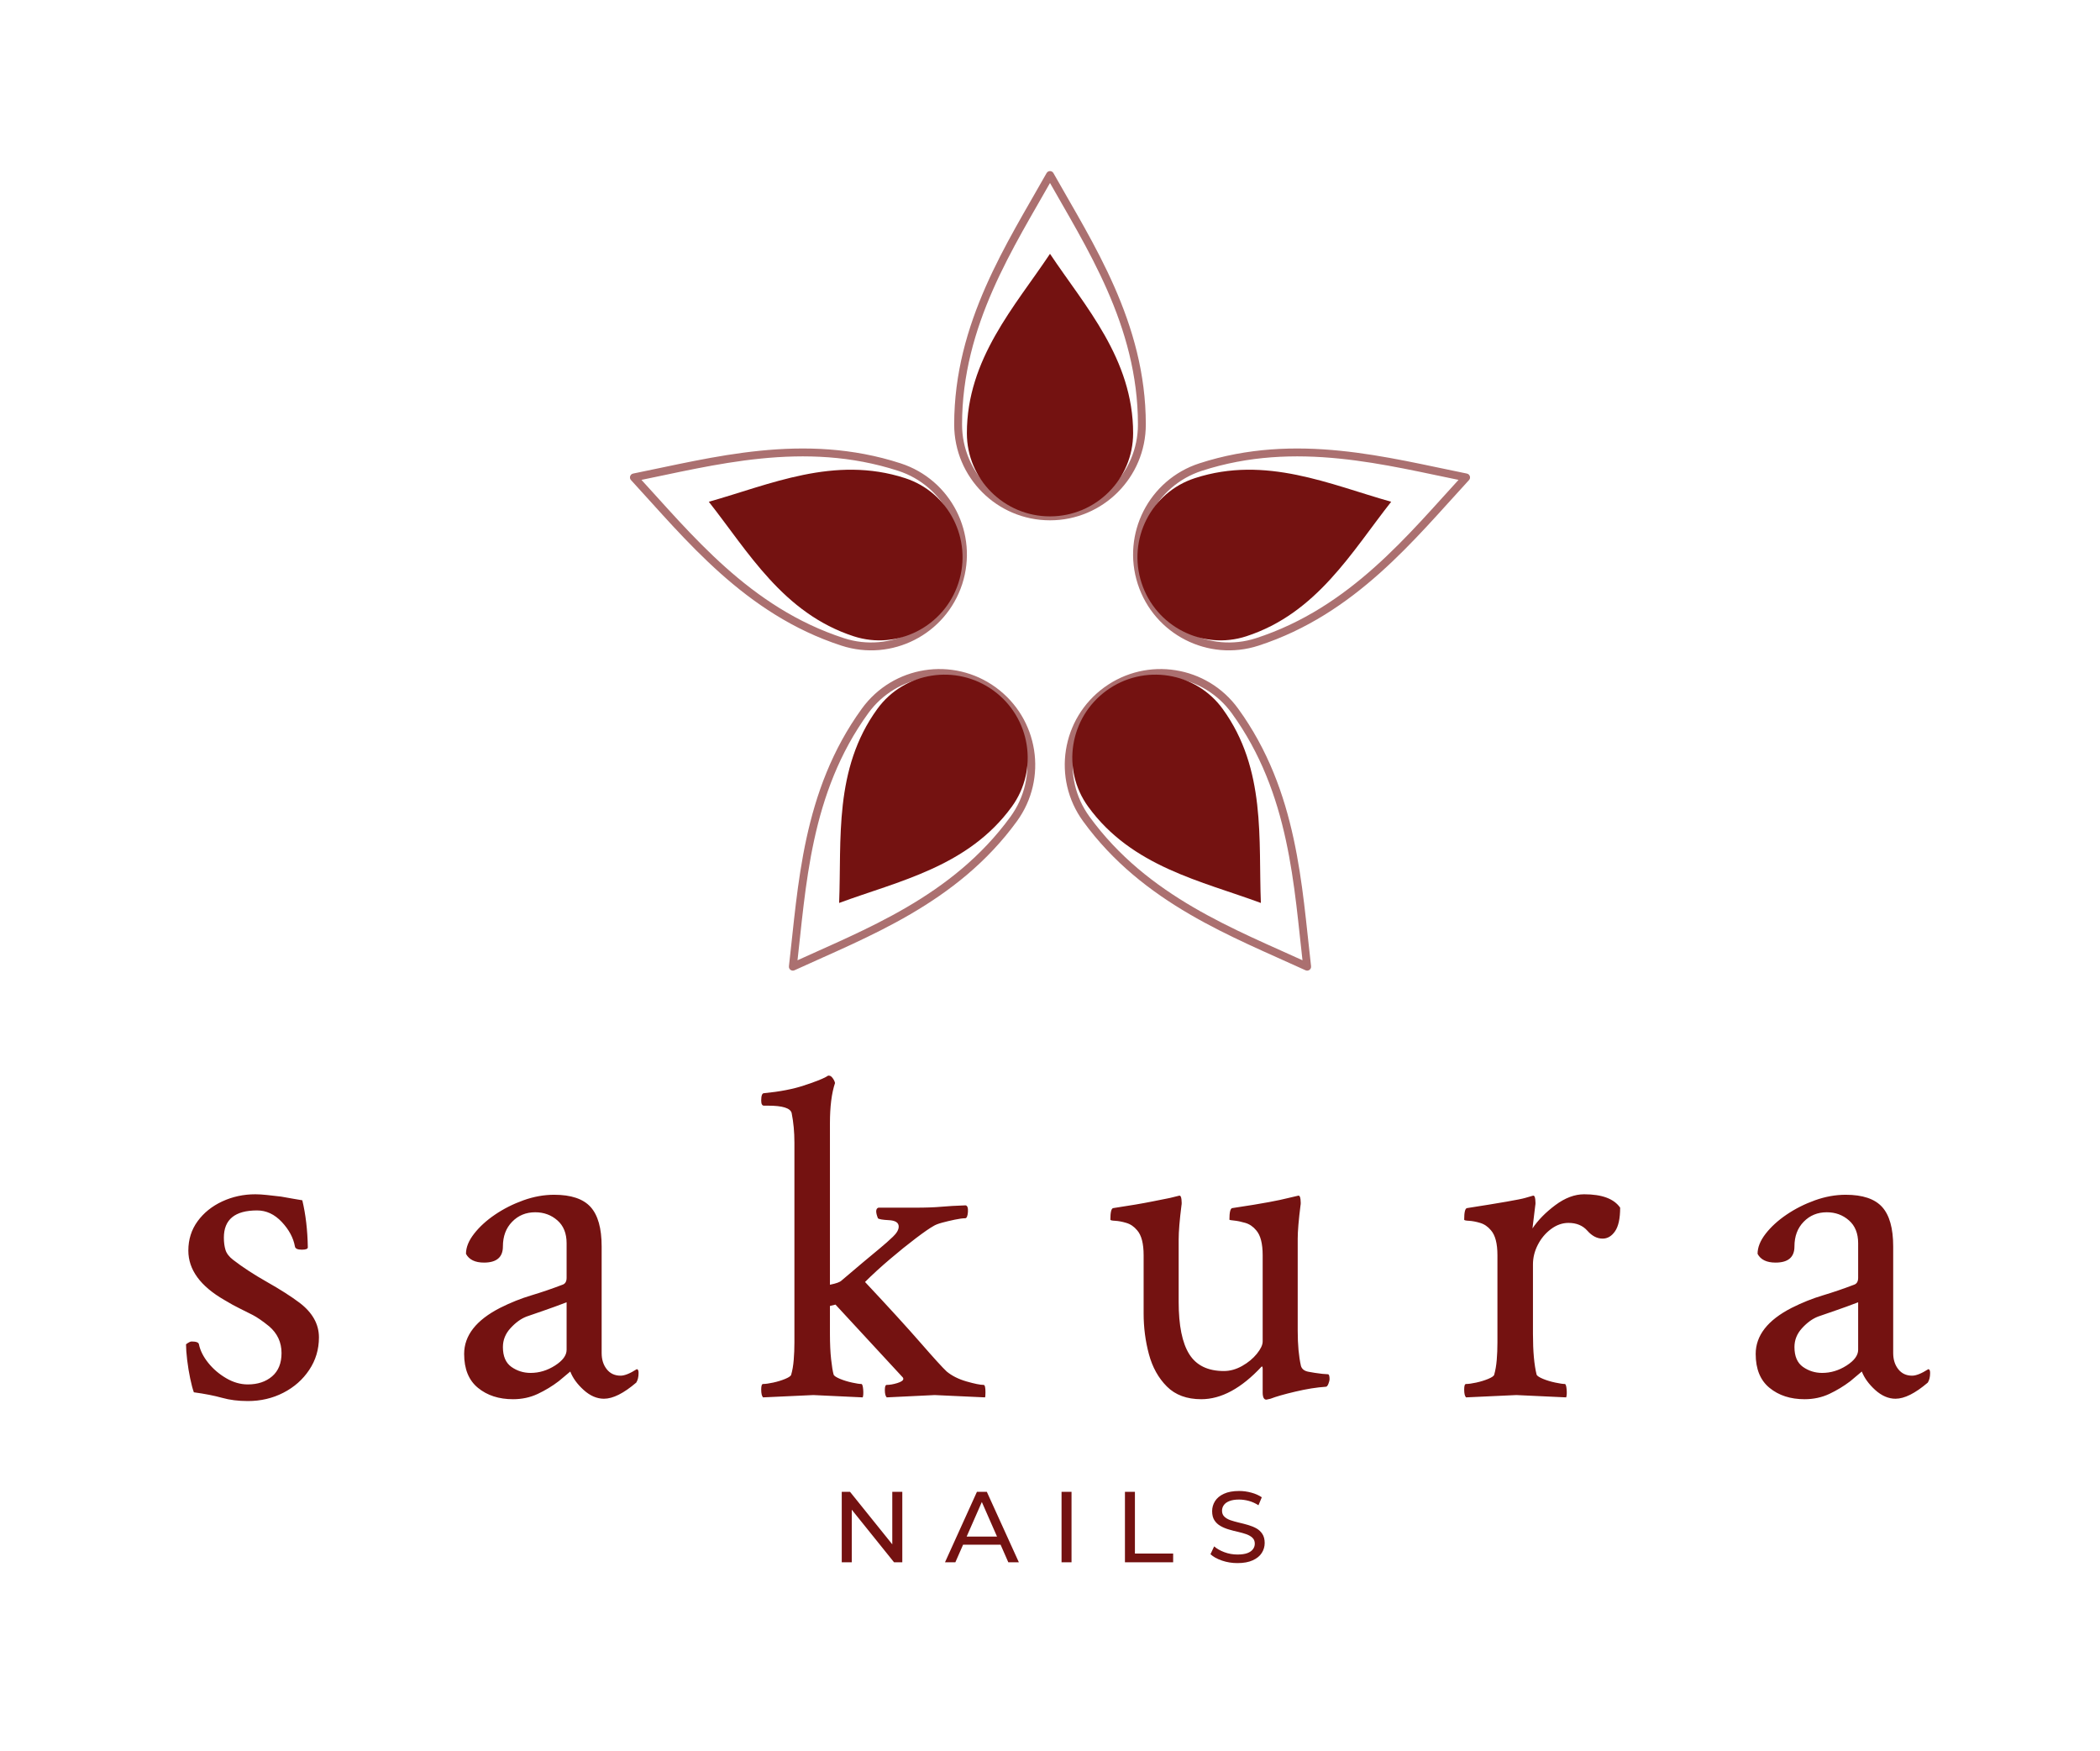
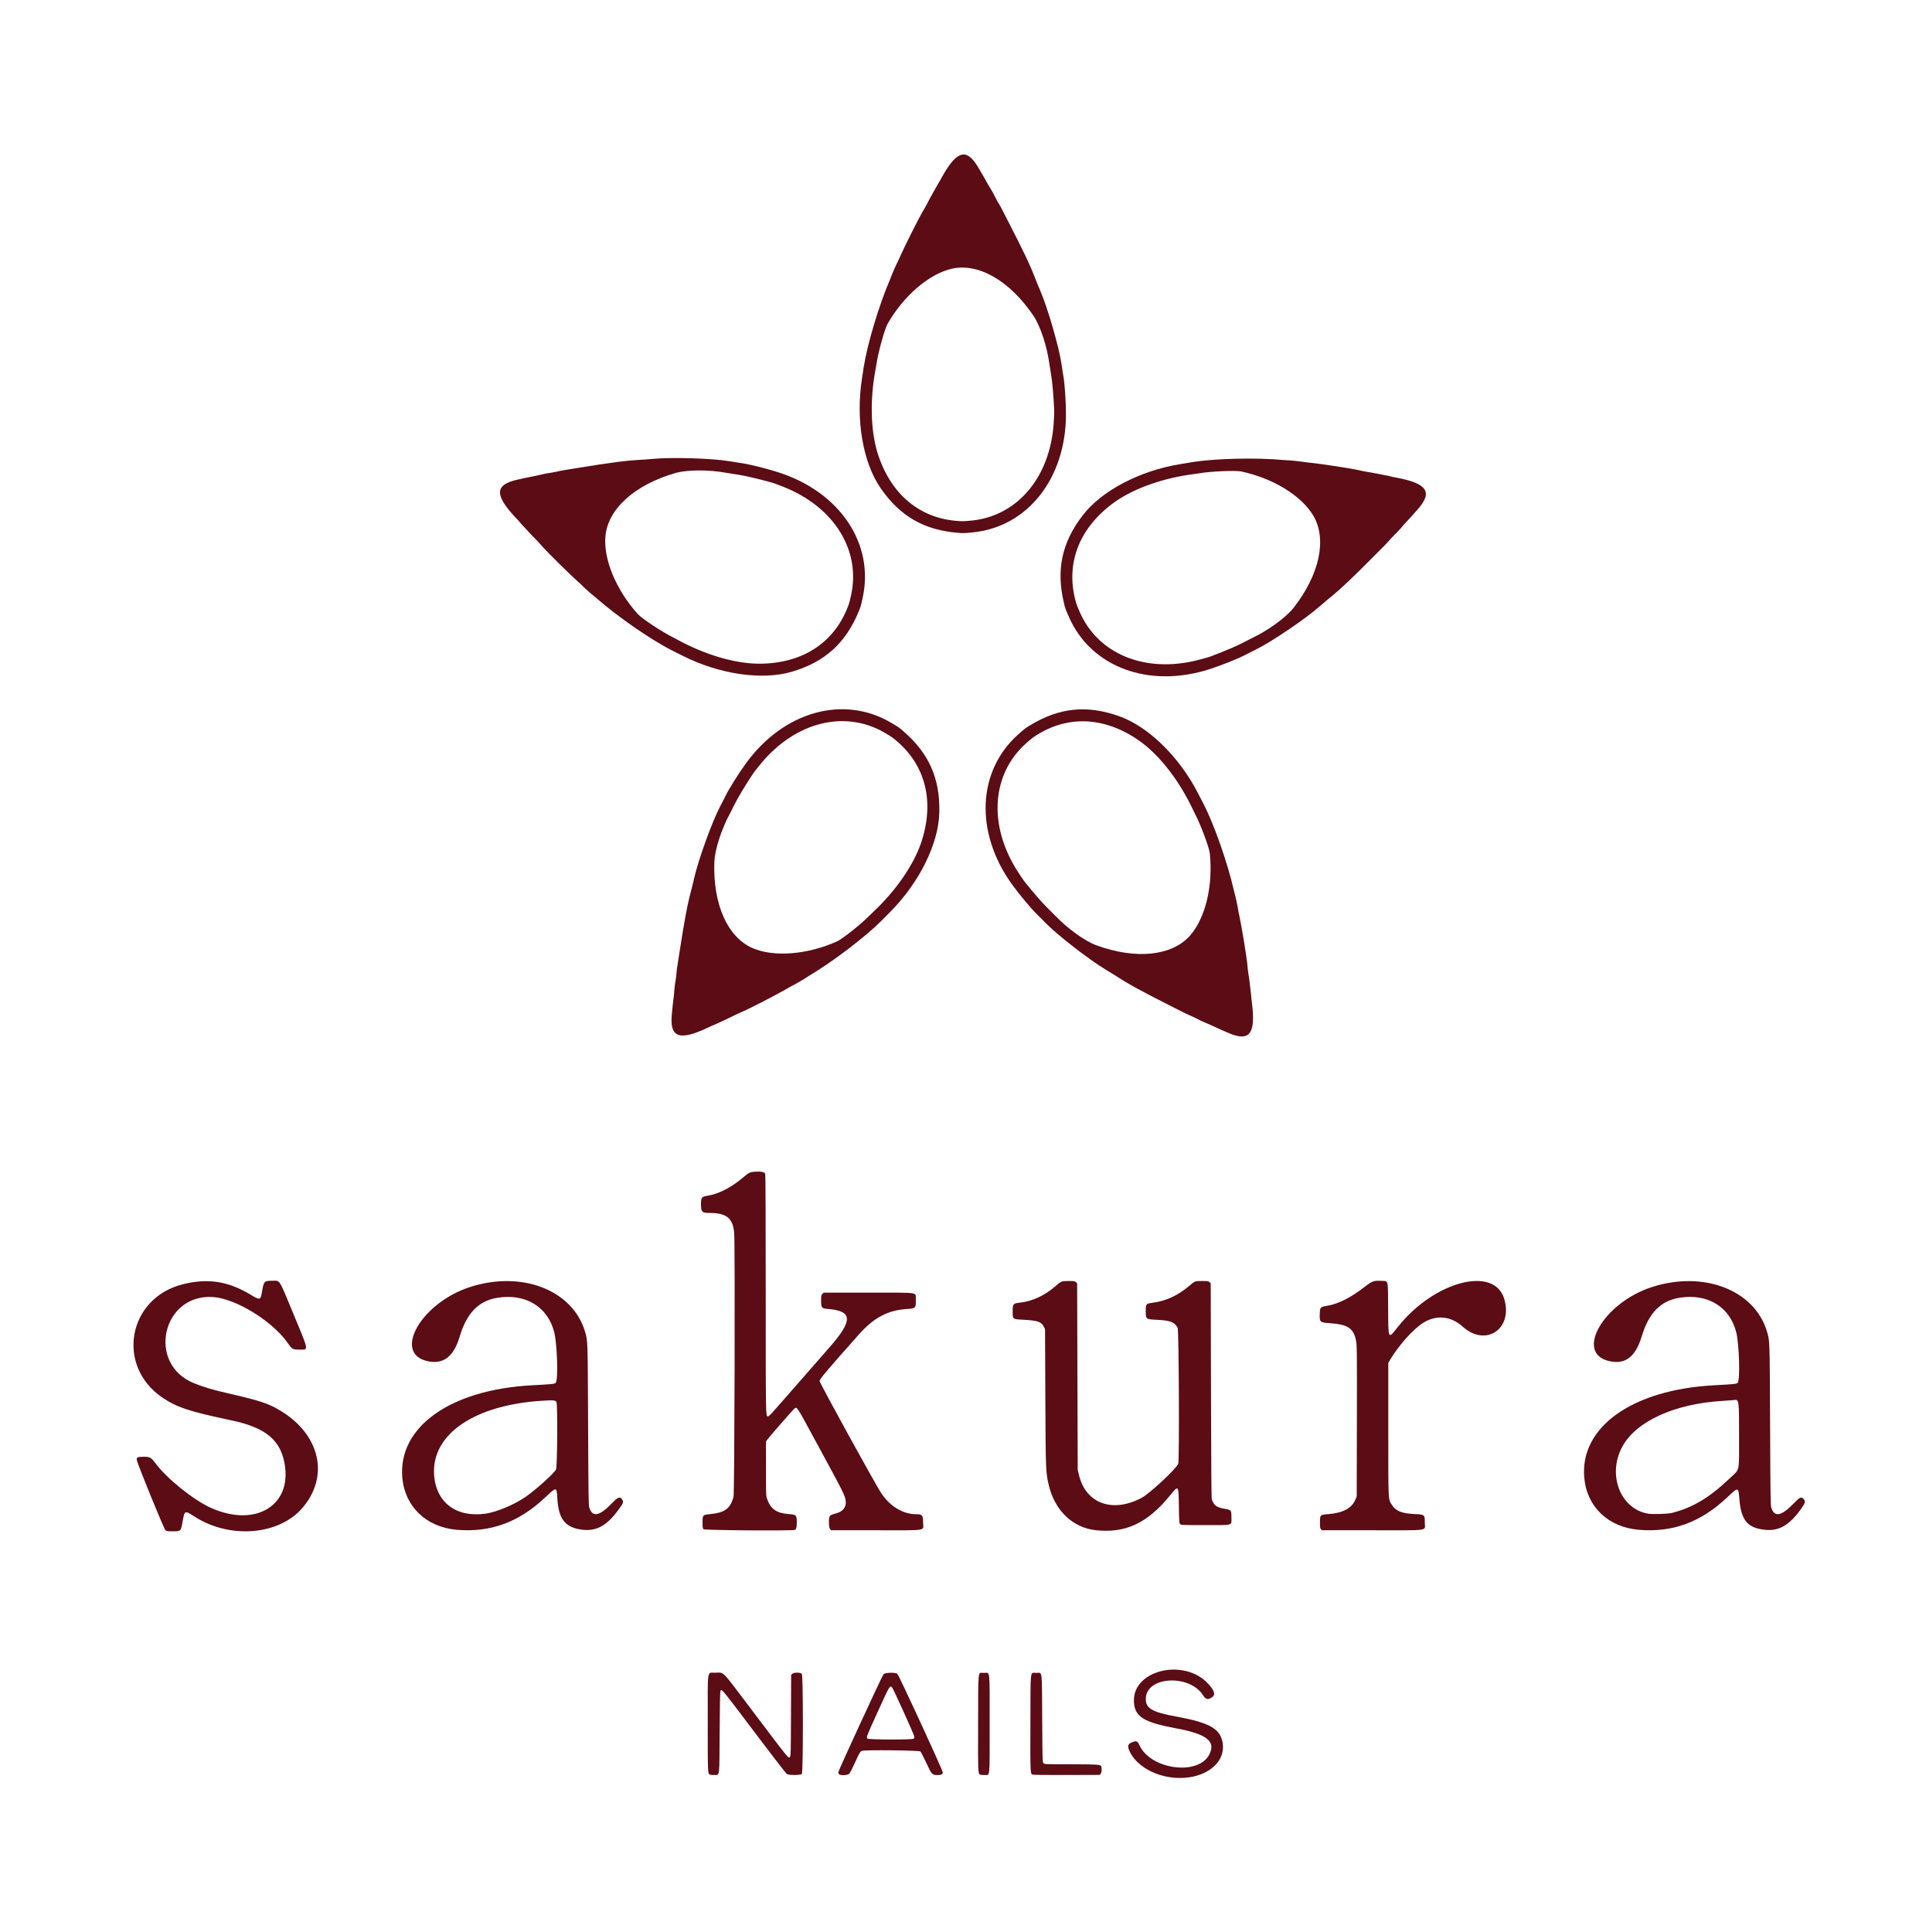
- <svg xmlns="http://www.w3.org/2000/svg" viewBox="-240 -140 480 400" width="480" height="400">
-   <g>
-     <path transform="rotate(0)" d="M0,-100 C9,-84 21,-66 21,-43 A21,21 0 0 1 -21,-43 C-21,-66 -9,-84 0,-100 Z" fill="none" stroke="#741211" stroke-opacity="0.6" stroke-width="1.8" stroke-linejoin="round" />
-     <path transform="rotate(0)" d="M0,-82 C8,-70 19,-58 19,-41 A19,19 0 0 1 -19,-41 C-19,-58 -8,-70 0,-82 Z" fill="#741211" />
-     <path transform="rotate(72)" d="M0,-100 C9,-84 21,-66 21,-43 A21,21 0 0 1 -21,-43 C-21,-66 -9,-84 0,-100 Z" fill="none" stroke="#741211" stroke-opacity="0.6" stroke-width="1.8" stroke-linejoin="round" />
-     <path transform="rotate(72)" d="M0,-82 C8,-70 19,-58 19,-41 A19,19 0 0 1 -19,-41 C-19,-58 -8,-70 0,-82 Z" fill="#741211" />
-     <path transform="rotate(144)" d="M0,-100 C9,-84 21,-66 21,-43 A21,21 0 0 1 -21,-43 C-21,-66 -9,-84 0,-100 Z" fill="none" stroke="#741211" stroke-opacity="0.6" stroke-width="1.8" stroke-linejoin="round" />
-     <path transform="rotate(144)" d="M0,-82 C8,-70 19,-58 19,-41 A19,19 0 0 1 -19,-41 C-19,-58 -8,-70 0,-82 Z" fill="#741211" />
-     <path transform="rotate(216)" d="M0,-100 C9,-84 21,-66 21,-43 A21,21 0 0 1 -21,-43 C-21,-66 -9,-84 0,-100 Z" fill="none" stroke="#741211" stroke-opacity="0.6" stroke-width="1.8" stroke-linejoin="round" />
-     <path transform="rotate(216)" d="M0,-82 C8,-70 19,-58 19,-41 A19,19 0 0 1 -19,-41 C-19,-58 -8,-70 0,-82 Z" fill="#741211" />
-     <path transform="rotate(288)" d="M0,-100 C9,-84 21,-66 21,-43 A21,21 0 0 1 -21,-43 C-21,-66 -9,-84 0,-100 Z" fill="none" stroke="#741211" stroke-opacity="0.6" stroke-width="1.8" stroke-linejoin="round" />
-     <path transform="rotate(288)" d="M0,-82 C8,-70 19,-58 19,-41 A19,19 0 0 1 -19,-41 C-19,-58 -8,-70 0,-82 Z" fill="#741211" />
+ <svg xmlns="http://www.w3.org/2000/svg" viewBox="380 335 1240 1244" width="1240" height="1244">
+   <g transform="translate(999.8,747.6)">
+     <path transform="rotate(0)" d="M-2.7,-69.5C-24.8,-71.2 -40.4,-80.2 -52.9,-98.4C-64.3,-115 -68.9,-142.3 -64.9,-168.4C-64.7,-169.5 -64.2,-173.1 -63.7,-176.3C-61.4,-191 -53.9,-216.1 -46.8,-232.6C-46.5,-233.4 -45.8,-235.1 -45.3,-236.4C-44.8,-237.7 -43.6,-240.3 -42.7,-242.3C-41.7,-244.2 -40.3,-247.3 -39.5,-249.1C-37.4,-253.9 -28.8,-271.1 -26.2,-275.6C-24.9,-277.7 -23.4,-280.4 -22.8,-281.6C-21.7,-283.9 -17.7,-291 -16.1,-293.8C-15.5,-294.7 -14.3,-296.7 -13.5,-298.3C-3.8,-315.9 2.6,-317.6 10.2,-304.5C11,-303.2 12.3,-300.9 13.2,-299.4C14,-298 15.1,-296.1 15.5,-295.3C15.9,-294.6 16.8,-292.9 17.6,-291.7C18.4,-290.4 19.9,-287.9 20.8,-285.9C21.8,-284 22.9,-282 23.3,-281.4C23.7,-280.9 26.1,-276.4 28.6,-271.4C39.7,-249.8 43.3,-242.3 47.6,-231.1C48.5,-228.9 49.6,-226.3 50,-225.3C54.8,-214.2 62.2,-188.5 63.6,-178.3C63.9,-176.2 64.5,-172.7 64.8,-170.6C65.7,-165.8 66.5,-154 66.5,-145.9C66.5,-104.6 41.8,-73.3 6.5,-69.8C1.5,-69.3 0.3,-69.2 -2.7,-69.5ZM5.7,-77.4C35.2,-80.3 56.3,-105.3 58.6,-140.1C58.8,-143.6 59,-147.5 58.9,-148.8C58.5,-158 57.7,-166.8 57,-170.9C56.6,-173.6 56,-177 55.8,-178.4C54.3,-189.6 50,-202.6 45.7,-209.1C30.4,-231.8 10.3,-243.4 -6.9,-239.6C-21.5,-236.3 -37.8,-222.4 -48.3,-204.2C-50.2,-200.8 -54.4,-185.9 -55.6,-177.6C-55.9,-175.7 -56.4,-172.8 -56.7,-171.3C-59.9,-151.8 -58.9,-132.4 -54,-118.5C-45,-92.6 -25.7,-77.7 -0.3,-77C0.4,-77 3.1,-77.1 5.7,-77.4Z" fill="#5C0C14" fill-rule="evenodd" />
+     <path transform="rotate(72)" d="M-2.7,-69.5C-24.8,-71.2 -40.4,-80.2 -52.9,-98.4C-64.3,-115 -68.9,-142.3 -64.9,-168.4C-64.7,-169.5 -64.2,-173.1 -63.7,-176.3C-61.4,-191 -53.9,-216.1 -46.8,-232.6C-46.5,-233.4 -45.8,-235.1 -45.3,-236.4C-44.8,-237.7 -43.6,-240.3 -42.7,-242.3C-41.7,-244.2 -40.3,-247.3 -39.5,-249.1C-37.4,-253.9 -28.8,-271.1 -26.2,-275.6C-24.9,-277.7 -23.4,-280.4 -22.8,-281.6C-21.7,-283.9 -17.7,-291 -16.1,-293.8C-15.5,-294.7 -14.3,-296.7 -13.5,-298.3C-3.8,-315.9 2.6,-317.6 10.2,-304.5C11,-303.2 12.3,-300.9 13.2,-299.4C14,-298 15.1,-296.1 15.5,-295.3C15.9,-294.6 16.8,-292.9 17.6,-291.7C18.4,-290.4 19.9,-287.9 20.8,-285.9C21.8,-284 22.9,-282 23.3,-281.4C23.7,-280.9 26.1,-276.4 28.6,-271.4C39.7,-249.8 43.3,-242.3 47.6,-231.1C48.5,-228.9 49.6,-226.3 50,-225.3C54.8,-214.2 62.2,-188.5 63.6,-178.3C63.9,-176.2 64.5,-172.7 64.8,-170.6C65.7,-165.8 66.5,-154 66.5,-145.9C66.5,-104.6 41.8,-73.3 6.5,-69.8C1.5,-69.3 0.3,-69.2 -2.7,-69.5ZM5.7,-77.4C35.2,-80.3 56.3,-105.3 58.6,-140.1C58.8,-143.6 59,-147.5 58.9,-148.8C58.5,-158 57.7,-166.8 57,-170.9C56.6,-173.6 56,-177 55.8,-178.4C54.3,-189.6 50,-202.6 45.7,-209.1C30.4,-231.8 10.3,-243.4 -6.9,-239.6C-21.5,-236.3 -37.8,-222.4 -48.3,-204.2C-50.2,-200.8 -54.4,-185.9 -55.6,-177.6C-55.9,-175.7 -56.4,-172.8 -56.7,-171.3C-59.9,-151.8 -58.9,-132.4 -54,-118.5C-45,-92.6 -25.7,-77.7 -0.3,-77C0.4,-77 3.1,-77.1 5.7,-77.4Z" fill="#5C0C14" fill-rule="evenodd" />
+     <path transform="rotate(144)" d="M-2.7,-69.5C-24.8,-71.2 -40.4,-80.2 -52.9,-98.4C-64.3,-115 -68.9,-142.3 -64.9,-168.4C-64.7,-169.5 -64.2,-173.1 -63.7,-176.3C-61.4,-191 -53.9,-216.1 -46.8,-232.6C-46.5,-233.4 -45.8,-235.1 -45.3,-236.4C-44.8,-237.7 -43.6,-240.3 -42.7,-242.3C-41.7,-244.2 -40.3,-247.3 -39.5,-249.1C-37.4,-253.9 -28.8,-271.1 -26.2,-275.6C-24.9,-277.7 -23.4,-280.4 -22.8,-281.6C-21.7,-283.9 -17.7,-291 -16.1,-293.8C-15.5,-294.7 -14.3,-296.7 -13.5,-298.3C-3.8,-315.9 2.6,-317.6 10.2,-304.5C11,-303.2 12.3,-300.9 13.2,-299.4C14,-298 15.1,-296.1 15.5,-295.3C15.9,-294.6 16.8,-292.9 17.6,-291.7C18.4,-290.4 19.9,-287.9 20.8,-285.9C21.8,-284 22.9,-282 23.3,-281.4C23.7,-280.9 26.1,-276.4 28.6,-271.4C39.7,-249.8 43.3,-242.3 47.6,-231.1C48.5,-228.9 49.6,-226.3 50,-225.3C54.8,-214.2 62.2,-188.5 63.6,-178.3C63.9,-176.2 64.5,-172.7 64.8,-170.6C65.7,-165.8 66.5,-154 66.5,-145.9C66.5,-104.6 41.8,-73.3 6.5,-69.8C1.5,-69.3 0.3,-69.2 -2.7,-69.5ZM5.7,-77.4C35.2,-80.3 56.3,-105.3 58.6,-140.1C58.8,-143.6 59,-147.5 58.9,-148.8C58.5,-158 57.7,-166.8 57,-170.9C56.6,-173.6 56,-177 55.8,-178.4C54.3,-189.6 50,-202.6 45.7,-209.1C30.4,-231.8 10.3,-243.4 -6.9,-239.6C-21.5,-236.3 -37.8,-222.4 -48.3,-204.2C-50.2,-200.8 -54.4,-185.9 -55.6,-177.6C-55.9,-175.7 -56.4,-172.8 -56.7,-171.3C-59.9,-151.8 -58.9,-132.4 -54,-118.5C-45,-92.6 -25.7,-77.7 -0.3,-77C0.4,-77 3.1,-77.1 5.7,-77.4Z" fill="#5C0C14" fill-rule="evenodd" />
+     <path transform="rotate(216)" d="M-2.7,-69.5C-24.8,-71.2 -40.4,-80.2 -52.9,-98.4C-64.3,-115 -68.9,-142.3 -64.9,-168.4C-64.7,-169.5 -64.2,-173.1 -63.7,-176.3C-61.4,-191 -53.9,-216.1 -46.8,-232.6C-46.5,-233.4 -45.8,-235.1 -45.3,-236.4C-44.8,-237.7 -43.6,-240.3 -42.7,-242.3C-41.7,-244.2 -40.3,-247.3 -39.5,-249.1C-37.4,-253.9 -28.8,-271.1 -26.2,-275.6C-24.9,-277.7 -23.4,-280.4 -22.8,-281.6C-21.7,-283.9 -17.7,-291 -16.1,-293.8C-15.5,-294.7 -14.3,-296.7 -13.5,-298.3C-3.8,-315.9 2.6,-317.6 10.2,-304.5C11,-303.2 12.3,-300.9 13.2,-299.4C14,-298 15.1,-296.1 15.5,-295.3C15.9,-294.6 16.8,-292.9 17.6,-291.7C18.4,-290.4 19.9,-287.9 20.8,-285.9C21.8,-284 22.9,-282 23.3,-281.4C23.7,-280.9 26.1,-276.4 28.6,-271.4C39.7,-249.8 43.3,-242.3 47.6,-231.1C48.5,-228.9 49.6,-226.3 50,-225.3C54.8,-214.2 62.2,-188.5 63.6,-178.3C63.9,-176.2 64.5,-172.7 64.8,-170.6C65.7,-165.8 66.5,-154 66.5,-145.9C66.5,-104.6 41.8,-73.3 6.5,-69.8C1.5,-69.3 0.3,-69.2 -2.7,-69.5ZM5.7,-77.4C35.2,-80.3 56.3,-105.3 58.6,-140.1C58.8,-143.6 59,-147.5 58.9,-148.8C58.5,-158 57.7,-166.8 57,-170.9C56.6,-173.6 56,-177 55.8,-178.4C54.3,-189.6 50,-202.6 45.7,-209.1C30.4,-231.8 10.3,-243.4 -6.9,-239.6C-21.5,-236.3 -37.8,-222.4 -48.3,-204.2C-50.2,-200.8 -54.4,-185.9 -55.6,-177.6C-55.9,-175.7 -56.4,-172.8 -56.7,-171.3C-59.9,-151.8 -58.9,-132.4 -54,-118.5C-45,-92.6 -25.7,-77.7 -0.3,-77C0.4,-77 3.1,-77.1 5.7,-77.4Z" fill="#5C0C14" fill-rule="evenodd" />
+     <path transform="rotate(288)" d="M-2.7,-69.5C-24.8,-71.2 -40.4,-80.2 -52.9,-98.4C-64.3,-115 -68.9,-142.3 -64.9,-168.4C-64.7,-169.5 -64.2,-173.1 -63.7,-176.3C-61.4,-191 -53.9,-216.1 -46.8,-232.6C-46.5,-233.4 -45.8,-235.1 -45.3,-236.4C-44.8,-237.7 -43.6,-240.3 -42.7,-242.3C-41.7,-244.2 -40.3,-247.3 -39.5,-249.1C-37.4,-253.9 -28.8,-271.1 -26.2,-275.6C-24.9,-277.7 -23.4,-280.4 -22.8,-281.6C-21.7,-283.9 -17.7,-291 -16.1,-293.8C-15.5,-294.7 -14.3,-296.7 -13.5,-298.3C-3.8,-315.9 2.6,-317.6 10.2,-304.5C11,-303.2 12.3,-300.9 13.2,-299.4C14,-298 15.1,-296.1 15.5,-295.3C15.9,-294.6 16.8,-292.9 17.6,-291.7C18.4,-290.4 19.9,-287.9 20.8,-285.9C21.8,-284 22.9,-282 23.3,-281.4C23.7,-280.9 26.1,-276.4 28.6,-271.4C39.7,-249.8 43.3,-242.3 47.6,-231.1C48.5,-228.9 49.6,-226.3 50,-225.3C54.8,-214.2 62.2,-188.5 63.6,-178.3C63.9,-176.2 64.5,-172.7 64.8,-170.6C65.7,-165.8 66.5,-154 66.5,-145.9C66.5,-104.6 41.8,-73.3 6.5,-69.8C1.5,-69.3 0.3,-69.2 -2.7,-69.5ZM5.7,-77.4C35.2,-80.3 56.3,-105.3 58.6,-140.1C58.8,-143.6 59,-147.5 58.9,-148.8C58.5,-158 57.7,-166.8 57,-170.9C56.6,-173.6 56,-177 55.8,-178.4C54.3,-189.6 50,-202.6 45.7,-209.1C30.4,-231.8 10.3,-243.4 -6.9,-239.6C-21.5,-236.3 -37.8,-222.4 -48.3,-204.2C-50.2,-200.8 -54.4,-185.9 -55.6,-177.6C-55.9,-175.7 -56.4,-172.8 -56.7,-171.3C-59.9,-151.8 -58.9,-132.4 -54,-118.5C-45,-92.6 -25.7,-77.7 -0.3,-77C0.4,-77 3.1,-77.1 5.7,-77.4Z" fill="#5C0C14" fill-rule="evenodd" />
  </g>
-   <path d="M-183.35 180.16Q-186.62 180.16 -189.25 179.42Q-191.89 178.68 -195.69 178.16Q-196.11 177.00 -196.53 174.99Q-196.95 172.99 -197.22 170.77Q-197.48 168.56 -197.48 167.19Q-196.64 166.55 -196.21 166.55Q-194.63 166.55 -194.53 167.19Q-194.10 169.30 -192.42 171.41Q-190.73 173.52 -188.30 174.94Q-185.88 176.36 -183.35 176.36Q-179.97 176.36 -177.81 174.52Q-175.65 172.67 -175.65 169.19Q-175.65 165.50 -178.50 163.07Q-180.71 161.28 -182.24 160.49Q-183.77 159.70 -185.19 159.01Q-186.62 158.33 -188.73 157.06Q-196.95 152.32 -196.95 145.78Q-196.95 141.98 -194.84 139.08Q-192.73 136.18 -189.20 134.54Q-185.67 132.91 -181.66 132.91Q-180.50 132.91 -179.02 133.07Q-177.55 133.23 -175.75 133.44Q-173.96 133.75 -172.80 133.96Q-171.64 134.18 -170.90 134.28Q-169.74 139.13 -169.64 145.04Q-169.64 145.57 -171.01 145.57Q-172.48 145.57 -172.59 144.83Q-173.12 141.88 -175.59 139.24Q-178.07 136.60 -181.24 136.60Q-188.83 136.60 -188.83 142.82Q-188.83 144.41 -188.46 145.62Q-188.09 146.83 -186.72 147.89Q-183.45 150.42 -178.97 152.95Q-174.49 155.48 -171.53 157.70Q-167.10 161.07 -167.10 165.61Q-167.10 169.72 -169.32 173.04Q-171.53 176.36 -175.23 178.26Q-178.92 180.16 -183.35 180.16Z M-122.73 179.74Q-127.58 179.74 -130.74 177.15Q-133.91 174.57 -133.91 169.40Q-133.91 163.07 -125.68 158.86Q-122.09 157.06 -118.56 156.01Q-115.03 154.95 -111.44 153.58Q-110.49 153.27 -110.49 152.00V144.09Q-110.49 140.71 -112.60 138.87Q-114.71 137.02 -117.67 137.02Q-120.83 137.02 -122.94 139.19Q-125.05 141.35 -125.05 144.83Q-125.05 148.52 -129.37 148.52Q-132.43 148.52 -133.49 146.52Q-133.49 144.30 -131.64 141.93Q-129.79 139.55 -126.84 137.55Q-123.89 135.55 -120.35 134.28Q-116.82 133.02 -113.34 133.02Q-107.54 133.02 -105.01 135.81Q-102.48 138.61 -102.48 144.83V169.19Q-102.48 171.41 -101.32 172.88Q-100.16 174.36 -98.15 174.36Q-96.78 174.36 -94.46 172.88Q-94.04 172.88 -94.04 173.73Q-94.04 175.10 -94.57 175.94Q-98.89 179.63 -101.95 179.63Q-104.38 179.63 -106.59 177.63Q-108.81 175.62 -109.65 173.41Q-110.18 173.83 -110.97 174.52Q-111.76 175.20 -112.29 175.62Q-114.50 177.31 -117.09 178.53Q-119.67 179.74 -122.73 179.74ZM-118.72 173.73Q-115.77 173.73 -113.13 172.04Q-110.49 170.35 -110.49 168.45V157.59Q-113.24 158.64 -115.71 159.49Q-118.19 160.33 -119.67 160.86Q-121.57 161.60 -123.31 163.50Q-125.05 165.39 -125.05 167.82Q-125.05 170.98 -123.10 172.36Q-121.15 173.73 -118.72 173.73Z M-65.59 179.32Q-66.01 178.89 -66.01 177.52Q-66.01 176.26 -65.59 176.26Q-64.75 176.26 -63.27 175.94Q-61.79 175.62 -60.53 175.10Q-59.26 174.57 -59.16 174.15Q-58.73 172.67 -58.58 170.77Q-58.42 168.88 -58.42 166.77V121.10Q-58.42 117.51 -59.05 114.35Q-59.47 112.66 -64.43 112.66H-65.38Q-66.01 112.66 -66.01 111.50Q-66.01 109.81 -65.38 109.81Q-60.00 109.29 -56.31 108.07Q-52.62 106.86 -51.25 106.12L-50.72 105.80H-50.51Q-50.08 105.80 -49.66 106.38Q-49.24 106.96 -49.14 107.49Q-50.30 110.97 -50.30 116.67V153.58Q-48.19 153.16 -47.66 152.63L-42.81 148.52L-39.01 145.36Q-37.22 143.88 -35.90 142.61Q-34.58 141.35 -34.58 140.29Q-34.58 138.92 -36.90 138.82Q-39.01 138.71 -39.33 138.39Q-40.17 136.29 -39.22 135.97H-30.89Q-27.20 135.97 -24.88 135.76Q-22.56 135.55 -19.29 135.44Q-18.66 135.55 -18.76 136.97Q-18.87 138.39 -19.39 138.39Q-20.24 138.39 -21.77 138.71Q-23.30 139.03 -24.67 139.40Q-26.04 139.77 -26.67 140.19Q-27.83 140.82 -30.63 142.93Q-33.42 145.04 -36.58 147.73Q-39.75 150.42 -42.28 152.95Q-34.16 161.60 -29.57 166.87Q-24.98 172.14 -23.61 173.41Q-21.82 174.89 -19.08 175.68Q-16.33 176.47 -15.17 176.47Q-14.75 176.47 -14.75 178.16Q-14.75 179.21 -14.86 179.32L-26.35 178.79L-37.32 179.32Q-37.75 178.89 -37.75 177.63Q-37.75 176.47 -37.32 176.47Q-36.27 176.47 -34.90 176.05Q-33.53 175.62 -33.53 175.10Q-33.53 174.89 -33.63 174.78L-49.03 158.12L-50.30 158.43V164.76Q-50.30 168.24 -50.03 170.62Q-49.77 172.99 -49.45 174.15Q-49.24 174.57 -47.98 175.10Q-46.71 175.62 -45.23 175.94Q-43.76 176.26 -43.12 176.26Q-42.81 176.26 -42.70 177.52Q-42.60 178.79 -42.81 179.32L-54.09 178.79Z M49.45 179.84Q48.61 179.84 48.61 178.16V172.78Q48.61 172.25 48.40 172.25Q41.44 179.74 34.58 179.74Q29.62 179.74 26.72 176.84Q23.82 173.94 22.61 169.46Q21.40 164.97 21.40 160.12V146.83Q21.40 142.82 19.92 141.14Q18.87 139.87 17.44 139.45Q16.02 139.03 14.91 138.97Q13.80 138.92 13.80 138.71Q13.80 136.18 14.44 136.07Q20.03 135.23 23.45 134.54Q26.88 133.86 27.41 133.75L29.52 133.23Q29.94 133.12 30.05 134.07Q30.15 135.02 30.05 135.44Q29.41 140.50 29.41 143.25V157.48Q29.41 165.61 31.84 169.46Q34.26 173.30 39.75 173.30Q41.86 173.30 43.92 172.14Q45.97 170.98 47.29 169.35Q48.61 167.71 48.61 166.55V146.83Q48.61 142.82 47.13 141.14Q46.08 139.87 44.65 139.45Q43.23 139.03 42.12 138.92Q41.01 138.82 41.01 138.71Q41.01 136.18 41.65 136.07Q47.24 135.23 50.03 134.70Q52.83 134.18 54.51 133.75L56.73 133.23Q57.15 133.12 57.26 134.07Q57.36 135.02 57.26 135.44Q56.62 140.50 56.62 143.04V164.13Q56.62 168.88 57.36 172.14Q57.68 173.20 59.05 173.46Q60.42 173.73 62.21 173.94L63.59 174.04Q63.90 174.15 63.90 175.20Q63.90 175.52 63.64 176.21Q63.37 176.89 63.06 176.89Q59.89 177.10 56.10 178.00Q52.30 178.89 50.40 179.63Z M95.09 179.32Q94.67 178.89 94.67 177.52Q94.67 176.26 95.09 176.26Q95.94 176.26 97.42 175.94Q98.89 175.62 100.16 175.10Q101.42 174.57 101.53 174.15Q101.95 172.67 102.11 170.77Q102.27 168.88 102.27 166.77V146.83Q102.27 142.82 100.79 141.14Q99.74 139.87 98.31 139.45Q96.89 139.03 95.78 138.97Q94.67 138.92 94.67 138.71Q94.67 136.18 95.31 136.07Q106.80 134.28 108.59 133.75L110.39 133.23Q110.81 133.12 110.92 134.07Q111.02 135.02 110.92 135.44L110.28 140.71Q112.18 137.87 115.50 135.39Q118.83 132.91 122.09 132.91Q128.21 132.91 130.32 135.97Q130.32 139.66 129.16 141.35Q128.00 143.04 126.31 143.04Q124.42 143.04 122.83 141.24Q121.25 139.45 118.51 139.45Q116.40 139.45 114.50 140.87Q112.60 142.30 111.50 144.46Q110.39 146.62 110.39 148.94V164.76Q110.39 167.82 110.60 170.14Q110.81 172.46 111.23 174.15Q111.44 174.57 112.71 175.10Q113.97 175.62 115.50 175.94Q117.03 176.26 117.67 176.26Q117.98 176.26 118.09 177.52Q118.19 178.79 117.98 179.32L106.59 178.79Z M172.48 179.74Q167.63 179.74 164.47 177.15Q161.30 174.57 161.30 169.40Q161.30 163.07 169.53 158.86Q173.12 157.06 176.65 156.01Q180.18 154.95 183.77 153.58Q184.72 153.27 184.72 152.00V144.09Q184.72 140.71 182.61 138.87Q180.50 137.02 177.55 137.02Q174.38 137.02 172.27 139.19Q170.16 141.35 170.16 144.83Q170.16 148.52 165.84 148.52Q162.78 148.52 161.73 146.52Q161.73 144.30 163.57 141.93Q165.42 139.55 168.37 137.55Q171.32 135.55 174.86 134.28Q178.39 133.02 181.87 133.02Q187.67 133.02 190.20 135.81Q192.73 138.61 192.73 144.83V169.19Q192.73 171.41 193.89 172.88Q195.05 174.36 197.06 174.36Q198.43 174.36 200.75 172.88Q201.17 172.88 201.17 173.73Q201.17 175.10 200.64 175.94Q196.32 179.63 193.26 179.63Q190.84 179.63 188.62 177.63Q186.41 175.62 185.56 173.41Q185.03 173.83 184.24 174.52Q183.45 175.20 182.93 175.62Q180.71 177.31 178.13 178.53Q175.54 179.74 172.48 179.74ZM176.49 173.73Q179.44 173.73 182.08 172.04Q184.72 170.35 184.72 168.45V157.59Q181.98 158.64 179.50 159.49Q177.02 160.33 175.54 160.86Q173.64 161.60 171.90 163.50Q170.16 165.39 170.16 167.82Q170.16 170.98 172.11 172.36Q174.07 173.73 176.49 173.73Z" fill="#741211" />
-   <path d="M-47.60 217.00V200.90H-45.71L-35.07 214.12H-36.05V200.90H-33.76V217.00H-35.65L-46.28 203.78H-45.31V217.00Z M-24.00 217.00 -16.70 200.90H-14.44L-7.12 217.00H-9.53L-16.04 202.18H-15.12L-21.63 217.00ZM-20.90 212.98 -20.26 211.13H-11.21L-10.55 212.98Z M2.64 217.00V200.90H4.92V217.00Z M17.13 217.00V200.90H19.41V215.01H28.15V217.00Z M42.84 217.19Q40.99 217.19 39.32 216.62Q37.64 216.05 36.68 215.16L37.52 213.37Q38.44 214.17 39.86 214.70Q41.29 215.23 42.84 215.23Q44.23 215.23 45.11 214.91Q45.98 214.58 46.39 214.01Q46.81 213.45 46.81 212.75Q46.81 211.91 46.28 211.41Q45.74 210.90 44.88 210.59Q44.02 210.29 42.98 210.05Q41.93 209.82 40.89 209.51Q39.85 209.21 38.99 208.72Q38.12 208.23 37.59 207.42Q37.06 206.61 37.06 205.33Q37.06 204.07 37.72 203.03Q38.38 201.98 39.75 201.35Q41.12 200.71 43.24 200.71Q44.64 200.71 46.02 201.09Q47.40 201.46 48.41 202.15L47.65 203.97Q46.61 203.30 45.46 202.98Q44.30 202.67 43.22 202.67Q41.87 202.67 41.00 203.02Q40.13 203.36 39.73 203.94Q39.32 204.51 39.32 205.23Q39.32 206.07 39.86 206.58Q40.39 207.09 41.25 207.39Q42.11 207.68 43.16 207.93Q44.20 208.17 45.24 208.47Q46.29 208.77 47.15 209.24Q48.01 209.72 48.54 210.53Q49.07 211.34 49.07 212.60Q49.07 213.83 48.40 214.88Q47.73 215.92 46.35 216.55Q44.96 217.19 42.84 217.19Z" fill="#741211" />
+   <path d="M486.50,1320.25C485.47,1319.36 468.39,1277.46 468.09,1275.09C467.87,1273.30 468.51,1273.00 472.61,1273.00C476.53,1273.00 477.26,1273.42 480.21,1277.33C487.72,1287.30 504.48,1300.77 515.72,1305.86C543.39,1318.39 566.96,1305.38 563.54,1279.45C561.31,1262.61 551.64,1254.29 528.71,1249.49C502.01,1243.90 493.56,1241.09 484.33,1234.74C454.50,1214.22 462.39,1170.85 497.57,1161.97C513.78,1157.87 526.83,1159.88 541.50,1168.73C547.56,1172.39 547.79,1172.30 548.83,1166.00C549.81,1160.07 550.21,1159.67 555.17,1159.67C560.55,1159.67 559.18,1157.52 569.15,1181.58C579.09,1205.55 578.83,1204.00 572.79,1204.00C568.34,1204.00 568.14,1203.89 565.16,1199.63C555.30,1185.56 531.76,1171.11 517.13,1170.15C484.27,1168.00 474.33,1213.48 505.01,1225.68C511.47,1228.25 517.04,1229.91 526.33,1232.04C547.82,1236.97 553.00,1238.69 560.96,1243.58C586.24,1259.06 592.11,1285.68 574.72,1305.93C559.66,1323.48 528.22,1326.10 505.56,1311.71C498.74,1307.38 498.94,1307.30 497.52,1315.00C496.43,1320.97 496.40,1321.00 491.17,1321.00C487.71,1321.00 487.29,1320.93 486.50,1320.25ZM1085.50,1320.29C1070.54,1318.67 1058.97,1307.50 1055.16,1291.00C1053.28,1282.82 1053.23,1281.53 1053.02,1234.17L1052.83,1190.83L1052.00,1189.17C1050.45,1186.08 1047.94,1185.24 1038.71,1184.76C1031.82,1184.41 1032.00,1184.56 1032.00,1179.28C1032.00,1174.47 1032.15,1174.30 1036.92,1173.74C1044.75,1172.82 1052.67,1169.14 1059.34,1163.32C1063.35,1159.83 1063.34,1159.83 1068.24,1159.83C1071.69,1159.83 1072.04,1159.89 1072.74,1160.59L1073.50,1161.35L1073.68,1221.43L1073.87,1281.50L1074.76,1285.10C1079.25,1303.19 1096.32,1309.32 1114.92,1299.51C1120.14,1296.75 1137.19,1280.90 1138.60,1277.48C1139.38,1275.62 1139.00,1191.48 1138.21,1190.00C1136.23,1186.28 1133.52,1185.22 1124.97,1184.82C1117.73,1184.48 1117.67,1184.43 1117.67,1179.23C1117.67,1174.51 1117.73,1174.44 1122.51,1173.78C1130.56,1172.68 1138.19,1169.20 1144.94,1163.56C1149.61,1159.66 1149.19,1159.84 1153.91,1159.83C1157.70,1159.83 1158.03,1159.89 1158.74,1160.59L1159.50,1161.35L1159.67,1230.43C1159.79,1280.11 1159.94,1299.79 1160.21,1300.52C1161.65,1304.45 1163.33,1305.65 1168.65,1306.53C1172.66,1307.19 1172.83,1307.41 1172.83,1311.97C1172.83,1317.53 1174.61,1317.00 1156.00,1317.00C1140.61,1317.00 1140.43,1316.99 1139.80,1316.30C1139.21,1315.65 1139.15,1314.82 1139.00,1304.82C1138.79,1290.97 1138.87,1291.07 1133.32,1297.88C1118.75,1315.77 1104.67,1322.36 1085.50,1320.29ZM673.83,1319.99C654.35,1318.24 640.61,1305.00 639.02,1286.42C636.21,1253.79 669.93,1229.79 722.50,1226.98C735.68,1226.28 737.01,1226.14 737.79,1225.36C739.45,1223.70 738.77,1200.51 736.84,1192.85C732.70,1176.41 718.35,1167.70 700.24,1170.63C688.16,1172.58 680.50,1180.45 675.99,1195.53C672.12,1208.50 665.59,1213.60 655.52,1211.50C632.42,1206.68 651.04,1173.88 682.64,1163.70C716.03,1152.95 748.70,1165.64 756.67,1192.46C758.43,1198.39 758.39,1197.17 758.64,1252.17C758.86,1299.85 758.93,1304.31 759.45,1305.90C761.51,1312.20 766.20,1311.17 774.28,1302.62C778.01,1298.69 779.45,1298.33 780.83,1300.99C781.51,1302.30 781.21,1302.98 778.16,1307.16C770.87,1317.16 764.25,1320.93 755.50,1320.04C744.16,1318.89 739.59,1313.40 738.85,1300.00C738.41,1292.19 738.40,1292.19 731.15,1299.05C714.07,1315.23 695.68,1321.95 673.83,1319.99ZM833.00,1319.67C832.41,1319.08 832.33,1318.56 832.33,1315.37C832.33,1310.48 832.39,1310.41 837.00,1309.96C846.65,1309.02 850.17,1306.45 852.26,1298.84C852.93,1296.40 853.33,1136.85 852.69,1128.95C851.91,1119.36 847.78,1116.01 836.74,1116.00C831.91,1115.99 831.33,1115.39 831.33,1110.34C831.33,1105.93 831.63,1105.57 835.91,1104.85C842.71,1103.71 850.59,1099.70 857.71,1093.76C862.44,1089.80 862.75,1089.65 866.46,1089.43C870.23,1089.21 872.23,1089.67 872.68,1090.87C872.88,1091.40 873.00,1120.46 873.00,1168.50C873.00,1246.76 873.00,1247.00 874.28,1247.00C875.21,1247.00 875.22,1246.98 892.82,1226.83C901.79,1216.57 911.36,1205.62 914.10,1202.50C929.33,1185.11 929.03,1179.06 912.87,1177.81C908.99,1177.50 908.67,1177.09 908.67,1172.50C908.67,1169.20 908.72,1168.92 909.48,1168.15L910.30,1167.33L939.11,1167.33C973.06,1167.33 969.44,1166.79 969.61,1171.89C969.79,1177.22 969.52,1177.50 963.94,1177.85C951.62,1178.62 942.58,1183.43 932.88,1194.35C911.45,1218.49 907.70,1222.95 907.68,1224.26C907.66,1225.42 943.40,1290.42 947.30,1296.33C953.00,1304.97 961.35,1310.00 969.99,1310.00C973.79,1310.00 974.33,1310.69 974.33,1315.48C974.33,1320.94 978.14,1320.33 944.05,1320.33L915.10,1320.33L914.47,1319.63C913.70,1318.78 913.38,1313.95 913.97,1311.99C914.37,1310.63 914.55,1310.53 918.66,1309.33C922.90,1308.09 925.02,1305.20 924.48,1301.40C923.94,1297.67 923.65,1297.08 905.35,1263.35C892.29,1239.29 893.25,1240.75 891.39,1242.05C890.66,1242.56 875.27,1260.22 873.99,1262.01L873.17,1263.17L873.17,1280.67C873.17,1298.06 873.17,1298.18 873.93,1300.28C876.23,1306.65 879.99,1309.31 887.46,1309.86C892.70,1310.25 893.00,1310.54 893.00,1315.38C893.00,1318.23 892.69,1319.53 891.87,1320.08C890.85,1320.76 833.69,1320.36 833.00,1319.67ZM1230.47,1319.63C1229.93,1319.03 1229.83,1318.40 1229.83,1315.31C1229.83,1310.43 1229.93,1310.33 1235.06,1309.94C1244.62,1309.22 1250.44,1306.08 1252.72,1300.43L1253.50,1298.50L1253.60,1250.17C1253.69,1206.33 1253.65,1201.54 1253.14,1198.71C1251.66,1190.36 1247.97,1187.79 1236.31,1187.01C1229.69,1186.56 1229.47,1186.35 1229.72,1180.52C1229.87,1176.80 1230.17,1176.49 1234.24,1175.83C1241.54,1174.65 1249.40,1170.72 1258.50,1163.69C1263.49,1159.84 1264.43,1159.49 1269.27,1159.73C1274.05,1159.95 1273.60,1158.18 1273.73,1177.35C1273.86,1198.11 1273.54,1197.51 1280.13,1189.23C1303.45,1159.93 1342.07,1149.82 1348.47,1171.33C1354.25,1190.74 1336.54,1202.58 1321.74,1189.22C1314.14,1182.35 1304.74,1181.45 1296.28,1186.77C1289.78,1190.85 1280.37,1201.43 1274.72,1211.00L1273.83,1212.50L1273.83,1255.17C1273.83,1303.02 1273.68,1300.00 1276.27,1304.16C1278.57,1307.85 1282.52,1309.46 1290.21,1309.85C1297.37,1310.21 1297.33,1310.19 1297.33,1315.33C1297.33,1320.98 1301.73,1320.33 1263.55,1320.33L1231.10,1320.33L1230.47,1319.63ZM1435.00,1320.01C1415.31,1318.28 1401.64,1305.17 1399.99,1286.42C1397.13,1253.88 1430.82,1229.86 1483.33,1226.98C1497.15,1226.23 1498.01,1226.14 1498.79,1225.36C1500.43,1223.72 1499.77,1200.45 1497.86,1192.91C1493.68,1176.37 1479.42,1167.69 1461.24,1170.63C1449.17,1172.58 1441.55,1180.40 1436.98,1195.51C1433.04,1208.57 1426.62,1213.58 1416.50,1211.50C1393.38,1206.74 1412.03,1173.88 1443.64,1163.70C1476.80,1153.02 1509.46,1165.56 1517.54,1192.08C1519.46,1198.39 1519.39,1196.37 1519.64,1252.17C1519.86,1299.98 1519.92,1304.31 1520.45,1305.90C1522.48,1312.09 1526.91,1311.22 1534.81,1303.08C1538.84,1298.94 1539.61,1298.58 1541.18,1300.15C1542.66,1301.63 1542.34,1302.77 1539.30,1306.95C1531.81,1317.21 1525.33,1320.94 1516.50,1320.04C1505.11,1318.89 1500.99,1313.98 1499.87,1300.23C1499.22,1292.34 1499.22,1292.34 1492.31,1298.88C1475.11,1315.19 1456.83,1321.92 1435.00,1320.01ZM692.53,1309.64C699.54,1308.67 710.87,1303.96 718.12,1299.01C724.75,1294.48 736.76,1283.70 738.00,1281.14C738.81,1279.50 739.06,1239.56 738.28,1237.84C737.70,1236.57 736.64,1236.46 729.25,1236.91C685.69,1239.59 658.04,1258.31 659.46,1284.17C660.45,1302.22 673.51,1312.29 692.53,1309.64ZM1456.23,1309.20C1469.86,1305.81 1480.52,1299.41 1494.12,1286.47C1500.27,1280.62 1499.67,1283.55 1499.67,1259.48C1499.67,1235.58 1499.73,1235.95 1495.96,1236.53C1495.52,1236.60 1492.47,1236.81 1489.17,1237.01C1458.13,1238.85 1433.43,1250.10 1424.51,1266.46C1414.63,1284.58 1423.27,1306.80 1441.31,1309.67C1444.09,1310.11 1453.79,1309.80 1456.23,1309.20Z" fill="#5C0C14" fill-rule="evenodd" />
+   <path d="M1134.67,1479.52C1122.34,1478.12 1111.42,1471.44 1107.36,1462.82C1105.65,1459.18 1106.05,1457.86 1109.21,1456.68C1111.64,1455.77 1112.43,1456.10 1113.49,1458.50C1120.55,1474.47 1151.62,1478.67 1158.65,1464.60C1162.88,1456.13 1156.93,1451.52 1137.00,1447.82C1116.11,1443.95 1110.42,1440.29 1110.05,1430.48C1109.30,1410.25 1142.45,1402.41 1157.89,1419.17C1161.96,1423.59 1162.73,1426.29 1160.35,1427.86C1157.61,1429.67 1156.36,1429.38 1154.51,1426.49C1145.97,1413.14 1119.00,1414.21 1117.76,1427.94C1117.14,1434.82 1121.20,1437.35 1137.63,1440.35C1157.63,1443.99 1164.79,1447.72 1166.83,1455.55C1170.63,1470.14 1154.96,1481.82 1134.67,1479.52ZM837.11,1477.68C835.65,1477.06 835.67,1477.34 835.67,1444.89C835.67,1408.11 835.05,1412.22 840.58,1412.06C846.24,1411.88 844.43,1410.10 861.51,1432.71C889.38,1469.60 887.51,1467.30 888.62,1466.19C889.11,1465.69 889.18,1463.16 889.26,1439.50L889.36,1413.36L890.26,1412.65C891.42,1411.74 895.29,1411.82 896.25,1412.77C897.16,1413.69 897.15,1476.32 896.24,1477.24C895.38,1478.10 887.91,1478.12 886.61,1477.27C886.13,1476.96 879.47,1468.41 871.81,1458.27C843.35,1420.61 844.94,1422.59 843.88,1423.65C843.60,1423.93 843.45,1431.16 843.33,1450.34C843.14,1480.48 843.48,1477.73 839.92,1477.90C838.77,1477.95 837.51,1477.85 837.11,1477.68ZM920.38,1477.48C919.78,1477.04 919.64,1476.71 919.78,1476.00C920.13,1474.25 948.00,1413.85 948.85,1413.00C949.92,1411.93 956.20,1411.73 957.70,1412.72C958.63,1413.32 987.00,1474.87 987.00,1476.27C987.00,1477.48 985.62,1478.10 983.22,1477.94C980.00,1477.74 979.84,1477.56 976.36,1470.05C974.65,1466.37 972.95,1463.09 972.59,1462.76C971.77,1462.02 936.65,1461.65 934.93,1462.36C933.75,1462.85 933.29,1463.63 930.17,1470.56C928.75,1473.72 927.22,1476.64 926.77,1477.06C925.68,1478.09 921.60,1478.35 920.38,1477.48ZM1011.08,1477.67C1009.66,1477.07 1009.65,1476.82 1009.74,1444.48C1009.85,1408.52 1009.42,1412.17 1013.50,1412.17C1017.58,1412.17 1017.17,1408.43 1017.17,1445.00C1017.17,1481.23 1017.51,1477.73 1013.92,1477.90C1012.77,1477.95 1011.49,1477.85 1011.08,1477.67ZM1044.75,1477.66C1043.33,1477.08 1043.32,1476.82 1043.41,1444.48C1043.51,1408.52 1043.09,1412.17 1047.17,1412.17C1051.23,1412.17 1050.81,1408.95 1051.00,1441.48C1051.16,1468.54 1051.19,1469.62 1051.80,1470.30C1052.43,1470.99 1052.59,1471.00 1069.13,1471.01C1085.03,1471.02 1087.96,1471.16 1088.77,1471.97C1089.49,1472.69 1089.46,1476.10 1088.73,1477.00L1088.06,1477.83L1066.78,1477.90C1054.41,1477.94 1045.18,1477.84 1044.75,1477.66ZM968.15,1454.55C968.62,1454.21 968.73,1453.83 968.58,1452.97C968.33,1451.45 955.15,1422.34 954.35,1421.54C952.89,1420.07 952.90,1420.06 944.67,1438.17C937.74,1453.42 937.67,1453.62 938.52,1454.48C939.25,1455.21 967.16,1455.28 968.15,1454.55Z" fill="#5C0C14" fill-rule="evenodd" />
</svg>
